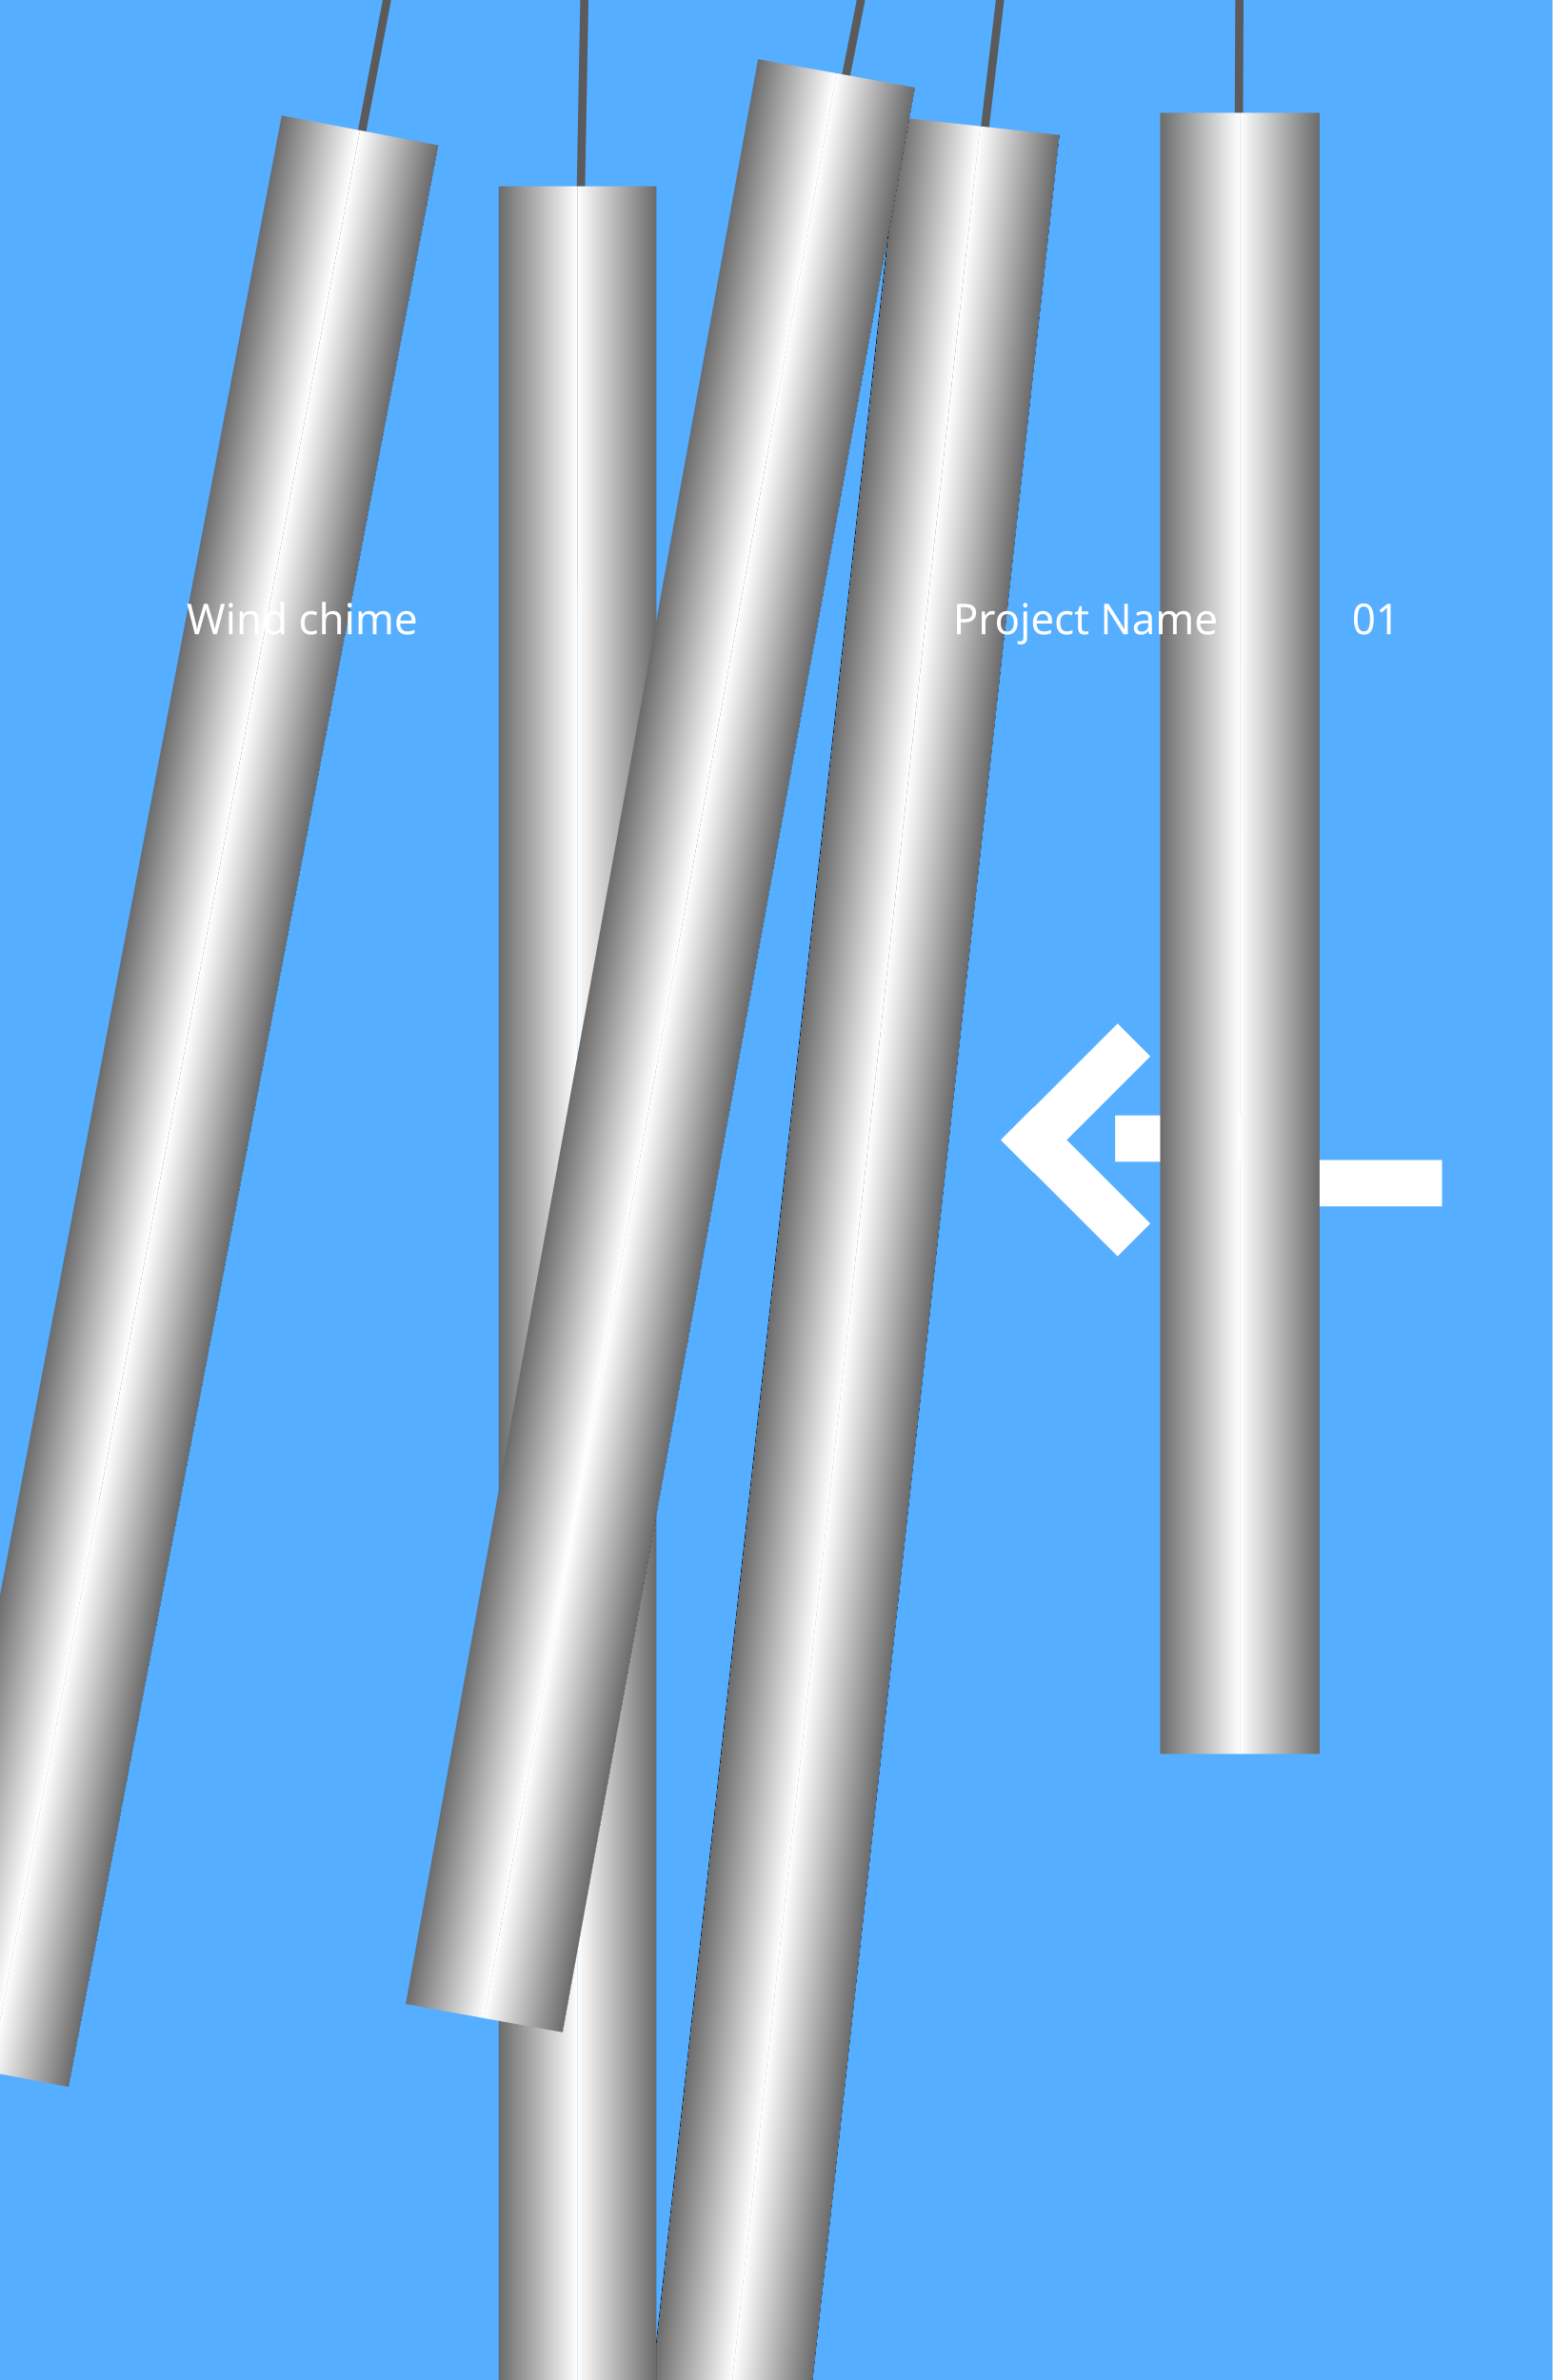
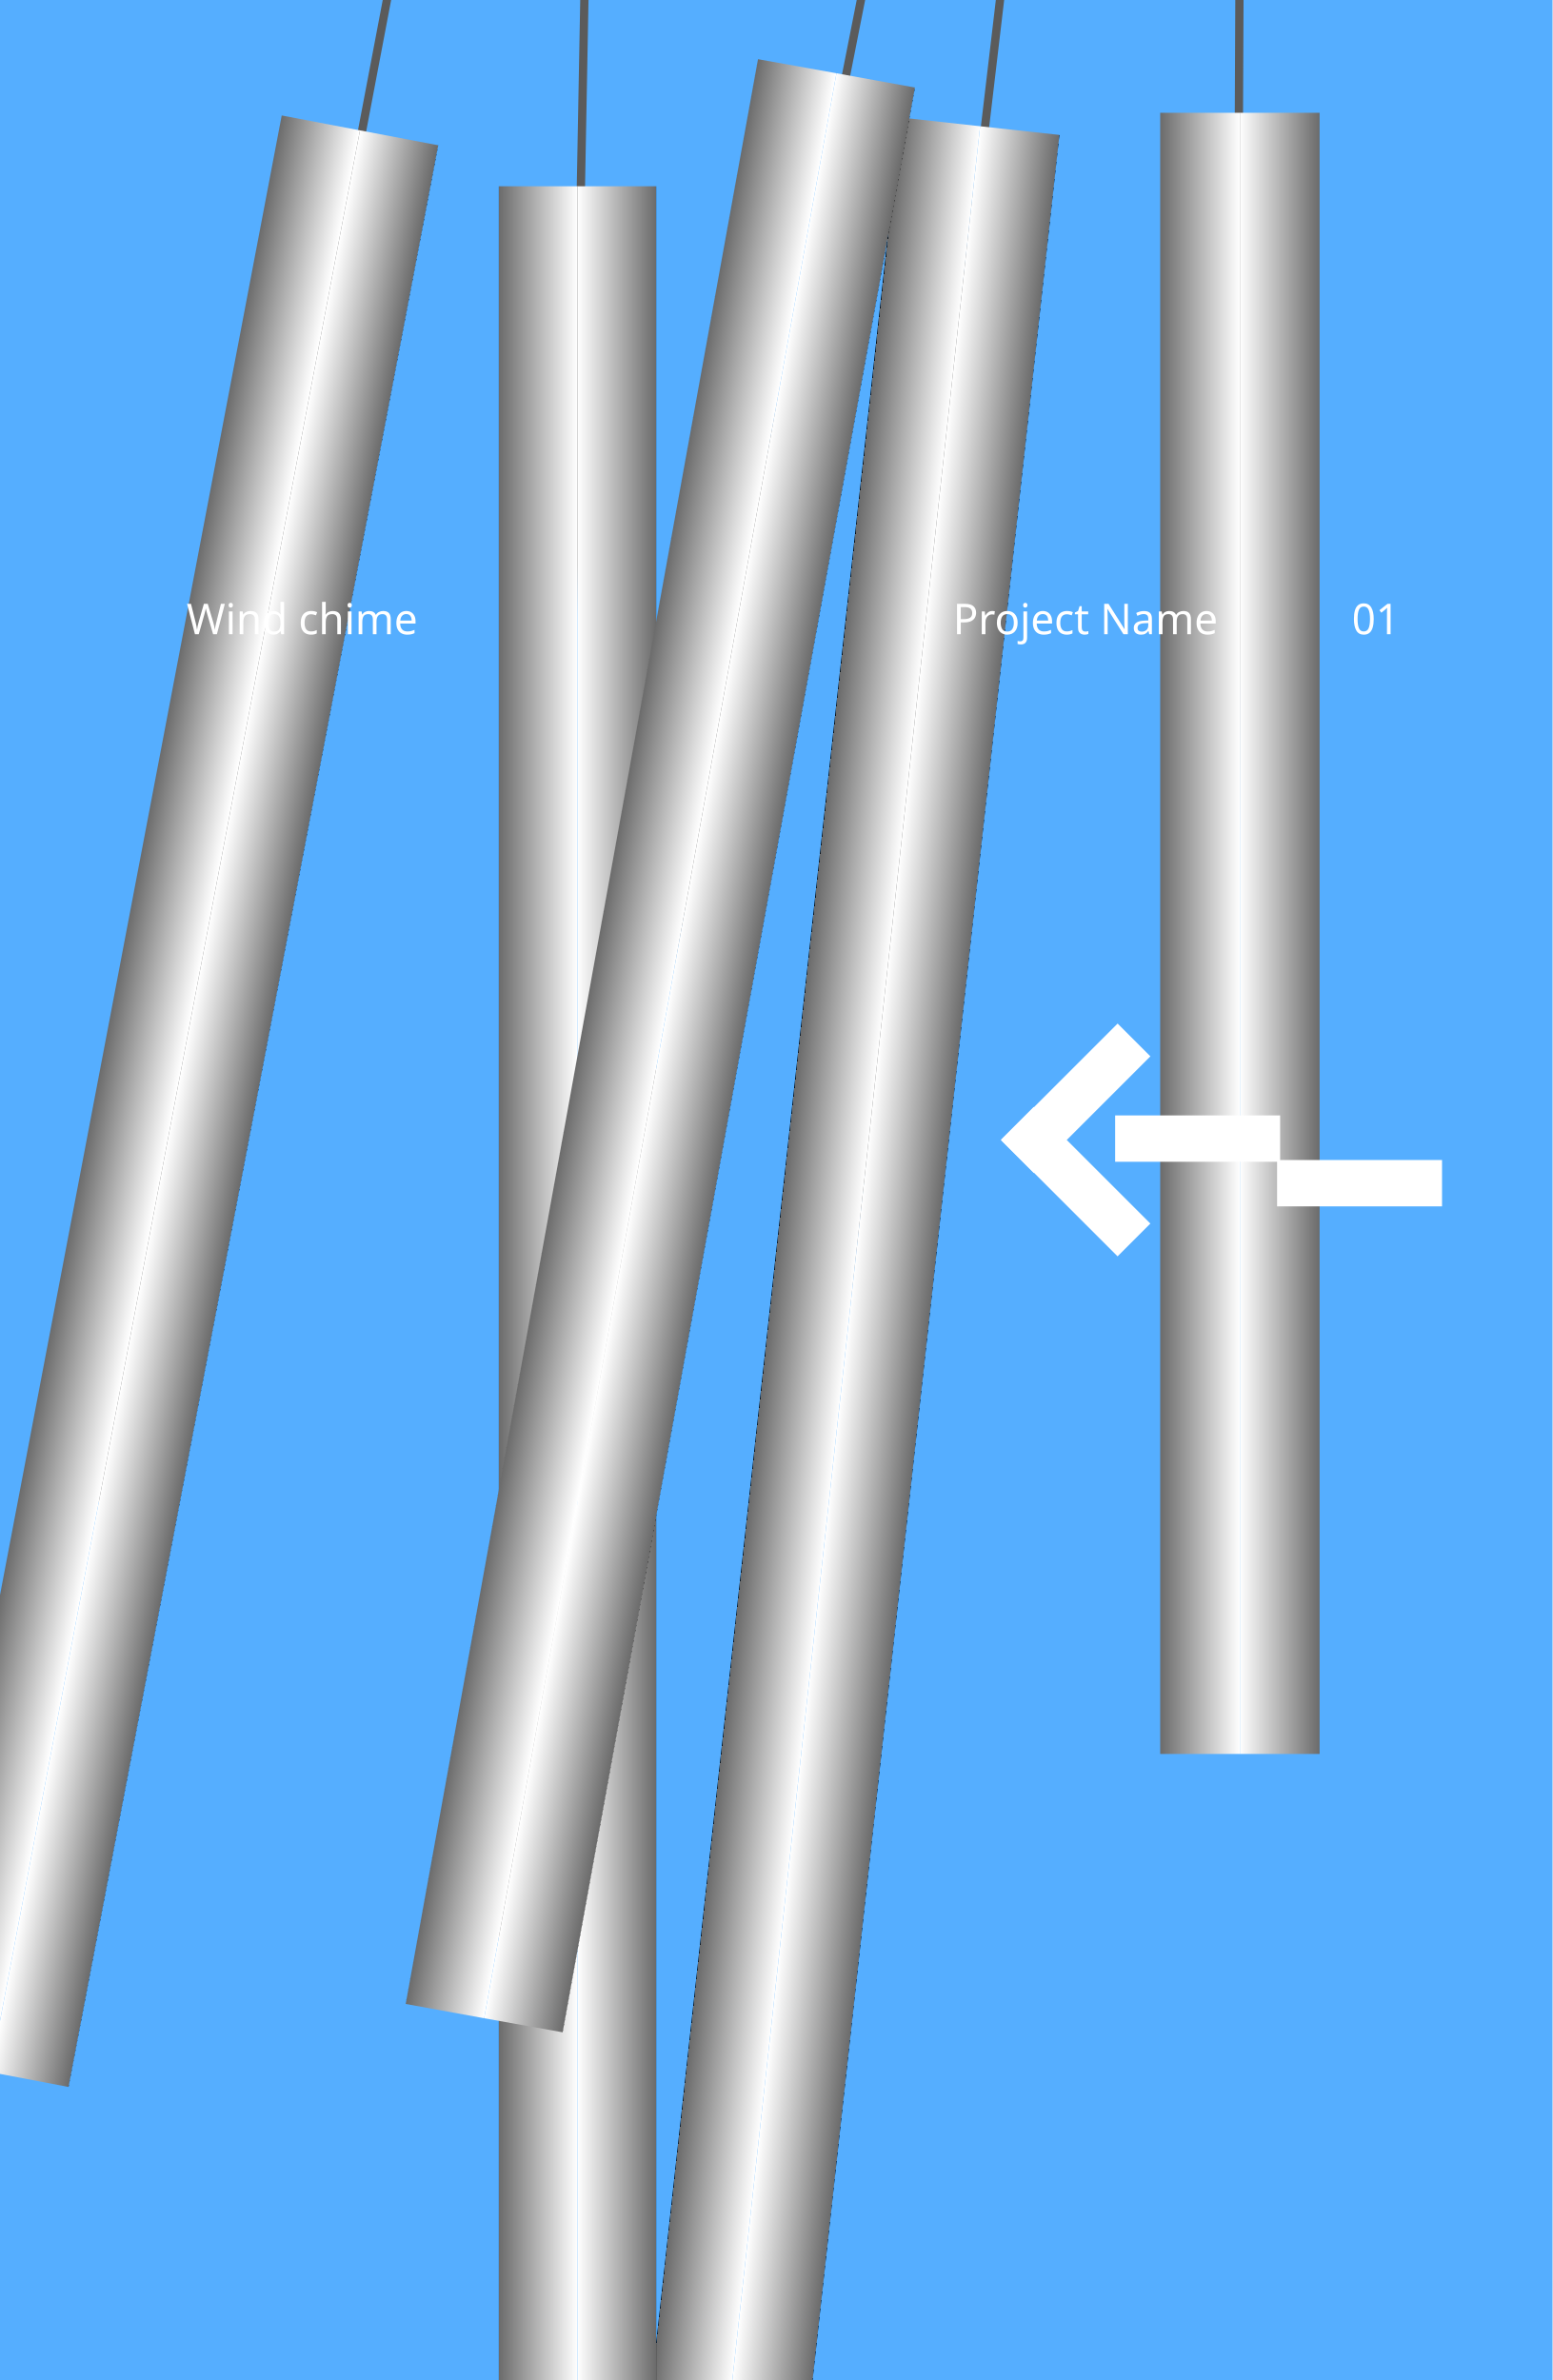
- <svg xmlns="http://www.w3.org/2000/svg" version="1.1" id="图层_1" x="0px" y="0px" viewBox="0 0 750 1150" style="enable-background:new 0 0 750 1150;" xml:space="preserve">
+ <svg xmlns="http://www.w3.org/2000/svg" version="1.1" x="0px" y="0px" viewBox="0 0 750 1150" style="enable-background:new 0 0 750 1150;" xml:space="preserve">
  <style type="text/css">
	.st0{fill:#55AEFF;}
	.st1{fill:none;stroke:#5B5B5B;stroke-width:4;stroke-miterlimit:10;}
	.st2{fill:url(#SVGID_1_);}
- 	.st3{fill:url(#SVGID_00000081629163734931306840000016967351587159929240_);}
- 	.st4{fill:url(#SVGID_00000052825004767566610130000005639431387363054524_);}
- 	.st5{fill:url(#SVGID_00000176034976729655695400000006386292091284529301_);}
- 	.st6{fill:url(#SVGID_00000112619950975329996760000016984656357537471655_);}
- 	.st7{fill:url(#SVGID_00000082333822975583323650000014652384739381758381_);}
- 	.st8{fill:url(#SVGID_00000064354927642754778310000003353947308774535315_);}
- 	.st9{fill:url(#SVGID_00000153700604684402237860000002971084777328062898_);}
- 	.st10{fill:#FFFFFF;}
- 	.st11{fill:url(#SVGID_00000006684407238994560400000005944031611212719246_);}
- 	.st12{fill:url(#SVGID_00000025425247212566246320000003351061421626938254_);}
- 	.st13{fill:none;}
+ 	.st3{fill:url(#SVGID_00000073694855520487474940000008530727489845515950_);}
+ 	.st4{fill:url(#SVGID_00000101075139056628194250000017095403139779560342_);}
+ 	.st5{fill:url(#SVGID_00000058554248904013122680000003020853991709604532_);}
+ 	.st6{fill:url(#SVGID_00000114757353402166225020000012367693773648681875_);}
+ 	.st7{fill:url(#SVGID_00000104705081564455687740000000853232280055865774_);}
+ 	.st8{fill:url(#SVGID_00000081645393339534662440000004542789466521540227_);}
+ 	.st9{fill:url(#SVGID_00000027579586837286307160000011081316769437370775_);}
+ 	.st10{fill:url(#SVGID_00000016051859701554090640000017826596345304832168_);}
+ 	.st11{fill:url(#SVGID_00000116919653122724556190000003300028337960279720_);}
+ 	.st12{fill:none;}
+ 	.st13{fill:#FFFFFF;}
	.st14{font-family:'PingFangSC-Semibold-GBpc-EUC-H';}
	.st15{font-size:20.571px;}
</style>
-   <rect class="st0" width="750" height="1150" />
-   <g id="图层_5">
-     <line class="st1" x1="519" y1="-304" x2="365.6" y2="995.1" />
+   <g id="图层_1">
+     <rect class="st0" width="750" height="1150" />
+     <g id="图层_5">
+       <line class="st1" x1="519" y1="-304" x2="365.6" y2="995.1" />
+       <g>
+         <linearGradient id="SVGID_1_" gradientUnits="userSpaceOnUse" x1="474.422" y1="-676.223" x2="512.922" y2="-676.223" gradientTransform="matrix(0.994 0.1093 0.1093 -0.994 13.2705 -93.9468)">
+           <stop offset="0" style="stop-color:#FFFFFF" />
+           <stop offset="1" style="stop-color:#6B6B6B" />
+           <stop offset="1" style="stop-color:#000000" />
+         </linearGradient>
+         <polygon class="st2" points="386.7,1203.3 348.4,1199.2 473.5,61 511.8,65.2    " />
+         <linearGradient id="SVGID_00000084500053330398709910000010874510739186982308_" gradientUnits="userSpaceOnUse" x1="5916.514" y1="-2597.14" x2="5955.014" y2="-2597.14" gradientTransform="matrix(-0.994 -0.1093 -0.1093 0.994 6008.277 3858.326)">
+           <stop offset="0" style="stop-color:#FFFFFF" />
+           <stop offset="1" style="stop-color:#6B6B6B" />
+           <stop offset="1" style="stop-color:#000000" />
+         </linearGradient>
+         <polygon style="fill:url(#SVGID_00000084500053330398709910000010874510739186982308_);" points="435.2,56.8 473.5,61      348.4,1199.2 310.1,1194.9    " />
+       </g>
+     </g>
+     <g id="图层_4">
+       <line class="st1" x1="291" y1="-467" x2="263.1" y2="1032.4" />
+       <g>
+         <linearGradient id="SVGID_00000029730000779718809180000002620820635395473543_" gradientUnits="userSpaceOnUse" x1="279" y1="-660" x2="317" y2="-660" gradientTransform="matrix(1 0 0 -1 0 2)">
+           <stop offset="0" style="stop-color:#FFFFFF" />
+           <stop offset="1" style="stop-color:#6B6B6B" />
+           <stop offset="1" style="stop-color:#000000" />
+         </linearGradient>
+         <rect x="279" y="90" style="fill:url(#SVGID_00000029730000779718809180000002620820635395473543_);" width="38" height="1144" />
+         <linearGradient id="SVGID_00000139290369592543888880000000112993149921076405_" gradientUnits="userSpaceOnUse" x1="6111.927" y1="-2613.512" x2="6149.927" y2="-2613.512" gradientTransform="matrix(-1 0 0 1 6390.927 3275.512)">
+           <stop offset="0" style="stop-color:#FFFFFF" />
+           <stop offset="1" style="stop-color:#6B6B6B" />
+           <stop offset="1" style="stop-color:#000000" />
+         </linearGradient>
+         <polygon style="fill:url(#SVGID_00000139290369592543888880000000112993149921076405_);" points="241,90 279,90 279,1234      241,1234    " />
+       </g>
+     </g>
+     <g id="图层_3">
+       <line class="st1" x1="254" y1="-353" x2="49" y2="726" />
+       <g>
+         <linearGradient id="SVGID_00000125563978251440556330000004973402149544918402_" gradientUnits="userSpaceOnUse" x1="189.99" y1="-608.831" x2="228.489" y2="-608.831" gradientTransform="matrix(0.9824 0.187 0.187 -0.9824 11.8142 -101.5224)">
+           <stop offset="0" style="stop-color:#FFFFFF" />
+           <stop offset="1" style="stop-color:#6B6B6B" />
+           <stop offset="1" style="stop-color:#000000" />
+         </linearGradient>
+         <polygon style="fill:url(#SVGID_00000125563978251440556330000004973402149544918402_);" points="33.1,1008.4 -4.7,1001.2      173.9,63 211.7,70.2    " />
+         <linearGradient id="SVGID_00000085215121139271717710000005716431117381092533_" gradientUnits="userSpaceOnUse" x1="6200.928" y1="-2664.551" x2="6239.429" y2="-2664.551" gradientTransform="matrix(-0.9824 -0.187 -0.187 0.9824 5677.876 4309.305)">
+           <stop offset="0" style="stop-color:#FFFFFF" />
+           <stop offset="1" style="stop-color:#6B6B6B" />
+           <stop offset="1" style="stop-color:#000000" />
+         </linearGradient>
+         <polygon style="fill:url(#SVGID_00000085215121139271717710000005716431117381092533_);" points="136.1,55.8 173.9,63      -4.7,1001.2 -42.5,994    " />
+       </g>
+     </g>
+     <g id="图层_2_00000052071006082231775220000008827585455413114777_">
+       <line class="st1" x1="489" y1="-370" x2="227" y2="956.5" />
+       <g>
+         <linearGradient id="SVGID_00000081643951412375139720000012988838207668310672_" gradientUnits="userSpaceOnUse" x1="427.109" y1="-565.084" x2="465.645" y2="-565.084" gradientTransform="matrix(0.984 0.1782 0.1782 -0.984 -0.5668 -126.8622)">
+           <stop offset="0" style="stop-color:#FFFFFF" />
+           <stop offset="1" style="stop-color:#6B6B6B" />
+           <stop offset="1" style="stop-color:#000000" />
+         </linearGradient>
+         <polygon style="fill:url(#SVGID_00000081643951412375139720000012988838207668310672_);" points="271.8,982 233.9,975.2      404.1,35.4 442,42.3    " />
+         <linearGradient id="SVGID_00000165938108602492036570000014304773023521810623_" gradientUnits="userSpaceOnUse" x1="5963.783" y1="-2708.617" x2="6002.321" y2="-2708.617" gradientTransform="matrix(-0.984 -0.1782 -0.1782 0.984 5704.526 4233.287)">
+           <stop offset="0" style="stop-color:#FFFFFF" />
+           <stop offset="1" style="stop-color:#6B6B6B" />
+           <stop offset="1" style="stop-color:#000000" />
+         </linearGradient>
+         <polygon style="fill:url(#SVGID_00000165938108602492036570000014304773023521810623_);" points="366.2,28.6 404.1,35.4      233.9,975.2 196,968.3    " />
+       </g>
+     </g>
+     <line class="st1" x1="600" y1="-274" x2="595" y2="837.5" />
    <g>
-       <linearGradient id="SVGID_1_" gradientUnits="userSpaceOnUse" x1="474.422" y1="-676.223" x2="512.922" y2="-676.223" gradientTransform="matrix(0.994 0.1093 0.1093 -0.994 13.2705 -93.9468)">
+       <linearGradient id="SVGID_00000028325948320807255860000002628802807195085986_" gradientUnits="userSpaceOnUse" x1="598.95" y1="-448.95" x2="637.45" y2="-448.95" gradientTransform="matrix(1 0 0 -1 0 2)">
        <stop offset="0" style="stop-color:#FFFFFF" />
        <stop offset="1" style="stop-color:#6B6B6B" />
        <stop offset="1" style="stop-color:#000000" />
      </linearGradient>
-       <polygon class="st2" points="386.7,1203.3 348.4,1199.2 473.5,61 511.8,65.2   " />
-       <linearGradient id="SVGID_00000003097191141155699310000016301008627070340021_" gradientUnits="userSpaceOnUse" x1="5916.514" y1="-2597.14" x2="5955.014" y2="-2597.14" gradientTransform="matrix(-0.994 -0.1093 -0.1093 0.994 6008.277 3858.326)">
+       <rect x="599" y="54.5" style="fill:url(#SVGID_00000028325948320807255860000002628802807195085986_);" width="38.5" height="793" />
+       <linearGradient id="SVGID_00000086689508710313175000000003769637862859731866_" gradientUnits="userSpaceOnUse" x1="5791.977" y1="-2824.562" x2="5830.477" y2="-2824.562" gradientTransform="matrix(-1 0 0 1 6390.927 3275.512)">
        <stop offset="0" style="stop-color:#FFFFFF" />
        <stop offset="1" style="stop-color:#6B6B6B" />
        <stop offset="1" style="stop-color:#000000" />
      </linearGradient>
-       <polygon style="fill:url(#SVGID_00000003097191141155699310000016301008627070340021_);" points="435.2,56.8 473.5,61     348.4,1199.2 310.1,1194.9   " />
+       <polygon style="fill:url(#SVGID_00000086689508710313175000000003769637862859731866_);" points="560.5,54.5 599,54.5 599,847.5     560.5,847.5   " />
    </g>
  </g>
-   <g id="图层_4">
-     <line class="st1" x1="291" y1="-467" x2="263.1" y2="1032.4" />
+   <g id="图层_2">
    <g>
-       <linearGradient id="SVGID_00000145051773675085554170000002835738444353029527_" gradientUnits="userSpaceOnUse" x1="279" y1="-660" x2="317" y2="-660" gradientTransform="matrix(1 0 0 -1 0 2)">
-         <stop offset="0" style="stop-color:#FFFFFF" />
-         <stop offset="1" style="stop-color:#6B6B6B" />
-         <stop offset="1" style="stop-color:#000000" />
-       </linearGradient>
-       <rect x="279" y="90" style="fill:url(#SVGID_00000145051773675085554170000002835738444353029527_);" width="38" height="1144" />
-       <linearGradient id="SVGID_00000164490926872229180150000014440199122499012263_" gradientUnits="userSpaceOnUse" x1="6111.927" y1="-2613.512" x2="6149.927" y2="-2613.512" gradientTransform="matrix(-1 0 0 1 6390.927 3275.512)">
-         <stop offset="0" style="stop-color:#FFFFFF" />
-         <stop offset="1" style="stop-color:#6B6B6B" />
-         <stop offset="1" style="stop-color:#000000" />
-       </linearGradient>
-       <polygon style="fill:url(#SVGID_00000164490926872229180150000014440199122499012263_);" points="241,90 279,90 279,1234     241,1234   " />
+       <rect x="90.1" y="306.5" class="st12" width="143.1" height="0" />
+       <text transform="matrix(0.9803 0 0 1 90.1236 306.4587)" class="st13 st14 st15">Wind chime</text>
+       <rect x="460.4" y="306.5" class="st12" width="145.7" height="0" />
+       <text transform="matrix(0.9803 0 0 1 460.3751 306.4587)" class="st13 st14 st15">Project Name</text>
+       <rect x="653.1" y="306.5" class="st12" width="33.9" height="0" />
+       <text transform="matrix(0.9803 0 0 1 653.0948 306.4587)" class="st13 st14 st15">01</text>
+     </g>
+     <g>
+       <rect x="616.9" y="560.4" transform="matrix(-1 -1.224647e-16 1.224647e-16 -1 1313.553 1143.31)" class="st13" width="79.7" height="22.4" />
+       <rect x="538.8" y="539" transform="matrix(-1 -1.224647e-16 1.224647e-16 -1 1157.23 1100.36)" class="st13" width="79.7" height="22.4" />
+       <rect x="479.8" y="559.7" transform="matrix(-0.7071 -0.7071 0.7071 -0.7071 483.4062 1342.09)" class="st13" width="79.7" height="22.4" />
+       <rect x="479.8" y="519.5" transform="matrix(-0.7071 0.7071 -0.7071 -0.7071 1262.366 538.4847)" class="st13" width="79.7" height="22.4" />
    </g>
  </g>
-   <g id="图层_3">
-     <line class="st1" x1="254" y1="-353" x2="49" y2="726" />
-     <g>
-       <linearGradient id="SVGID_00000134958319159336857920000017927376554521604481_" gradientUnits="userSpaceOnUse" x1="189.99" y1="-608.831" x2="228.489" y2="-608.831" gradientTransform="matrix(0.9824 0.187 0.187 -0.9824 11.8142 -101.5224)">
-         <stop offset="0" style="stop-color:#FFFFFF" />
-         <stop offset="1" style="stop-color:#6B6B6B" />
-         <stop offset="1" style="stop-color:#000000" />
-       </linearGradient>
-       <polygon style="fill:url(#SVGID_00000134958319159336857920000017927376554521604481_);" points="33.1,1008.4 -4.7,1001.2     173.9,63 211.7,70.2   " />
-       <linearGradient id="SVGID_00000136400732973962731060000011472545750769483914_" gradientUnits="userSpaceOnUse" x1="6200.928" y1="-2664.551" x2="6239.429" y2="-2664.551" gradientTransform="matrix(-0.9824 -0.187 -0.187 0.9824 5677.876 4309.305)">
-         <stop offset="0" style="stop-color:#FFFFFF" />
-         <stop offset="1" style="stop-color:#6B6B6B" />
-         <stop offset="1" style="stop-color:#000000" />
-       </linearGradient>
-       <polygon style="fill:url(#SVGID_00000136400732973962731060000011472545750769483914_);" points="136.1,55.8 173.9,63     -4.7,1001.2 -42.5,994   " />
-     </g>
-   </g>
-   <g id="图层_2_00000052071006082231775220000008827585455413114777_">
-     <line class="st1" x1="489" y1="-370" x2="227" y2="956.5" />
-     <g>
-       <linearGradient id="SVGID_00000088852375512068559140000003191700556254076052_" gradientUnits="userSpaceOnUse" x1="427.109" y1="-565.084" x2="465.645" y2="-565.084" gradientTransform="matrix(0.984 0.1782 0.1782 -0.984 -0.5668 -126.8622)">
-         <stop offset="0" style="stop-color:#FFFFFF" />
-         <stop offset="1" style="stop-color:#6B6B6B" />
-         <stop offset="1" style="stop-color:#000000" />
-       </linearGradient>
-       <polygon style="fill:url(#SVGID_00000088852375512068559140000003191700556254076052_);" points="271.8,982 233.9,975.2     404.1,35.4 442,42.3   " />
-       <linearGradient id="SVGID_00000091717286590382766470000012160566295671422621_" gradientUnits="userSpaceOnUse" x1="5963.783" y1="-2708.617" x2="6002.321" y2="-2708.617" gradientTransform="matrix(-0.984 -0.1782 -0.1782 0.984 5704.526 4233.287)">
-         <stop offset="0" style="stop-color:#FFFFFF" />
-         <stop offset="1" style="stop-color:#6B6B6B" />
-         <stop offset="1" style="stop-color:#000000" />
-       </linearGradient>
-       <polygon style="fill:url(#SVGID_00000091717286590382766470000012160566295671422621_);" points="366.2,28.6 404.1,35.4     233.9,975.2 196,968.3   " />
-     </g>
-   </g>
-   <g>
-     <rect x="616.9" y="560.4" transform="matrix(-1 -1.224647e-16 1.224647e-16 -1 1313.553 1143.31)" class="st10" width="79.7" height="22.4" />
-     <rect x="538.8" y="539" transform="matrix(-1 -1.224647e-16 1.224647e-16 -1 1157.23 1100.36)" class="st10" width="79.7" height="22.4" />
-     <rect x="479.8" y="559.7" transform="matrix(-0.7071 -0.7071 0.7071 -0.7071 483.4062 1342.09)" class="st10" width="79.7" height="22.4" />
-     <rect x="479.8" y="519.5" transform="matrix(-0.7071 0.7071 -0.7071 -0.7071 1262.366 538.4847)" class="st10" width="79.7" height="22.4" />
-   </g>
-   <line class="st1" x1="600" y1="-274" x2="595" y2="837.5" />
-   <g>
-     <linearGradient id="SVGID_00000030457841962755912200000015263608557592919454_" gradientUnits="userSpaceOnUse" x1="598.95" y1="-448.95" x2="637.45" y2="-448.95" gradientTransform="matrix(1 0 0 -1 0 2)">
-       <stop offset="0" style="stop-color:#FFFFFF" />
-       <stop offset="1" style="stop-color:#6B6B6B" />
-       <stop offset="1" style="stop-color:#000000" />
-     </linearGradient>
-     <rect x="599" y="54.5" style="fill:url(#SVGID_00000030457841962755912200000015263608557592919454_);" width="38.5" height="793" />
-     <linearGradient id="SVGID_00000107546091435300389690000003910293403094093220_" gradientUnits="userSpaceOnUse" x1="5791.977" y1="-2824.562" x2="5830.477" y2="-2824.562" gradientTransform="matrix(-1 0 0 1 6390.927 3275.512)">
-       <stop offset="0" style="stop-color:#FFFFFF" />
-       <stop offset="1" style="stop-color:#6B6B6B" />
-       <stop offset="1" style="stop-color:#000000" />
-     </linearGradient>
-     <polygon style="fill:url(#SVGID_00000107546091435300389690000003910293403094093220_);" points="560.5,54.5 599,54.5 599,847.5    560.5,847.5  " />
-   </g>
-   <g>
-     <rect x="90.1" y="306.5" class="st13" width="143.1" height="0" />
-     <text transform="matrix(0.9803 0 0 1 90.1236 306.4587)" class="st10 st14 st15">Wind chime</text>
-     <rect x="460.4" y="306.5" class="st13" width="145.7" height="0" />
-     <text transform="matrix(0.9803 0 0 1 460.3751 306.4587)" class="st10 st14 st15">Project Name</text>
-     <rect x="653.1" y="306.5" class="st13" width="33.9" height="0" />
-     <text transform="matrix(0.9803 0 0 1 653.0948 306.4587)" class="st10 st14 st15">01</text>
-   </g>
</svg>
